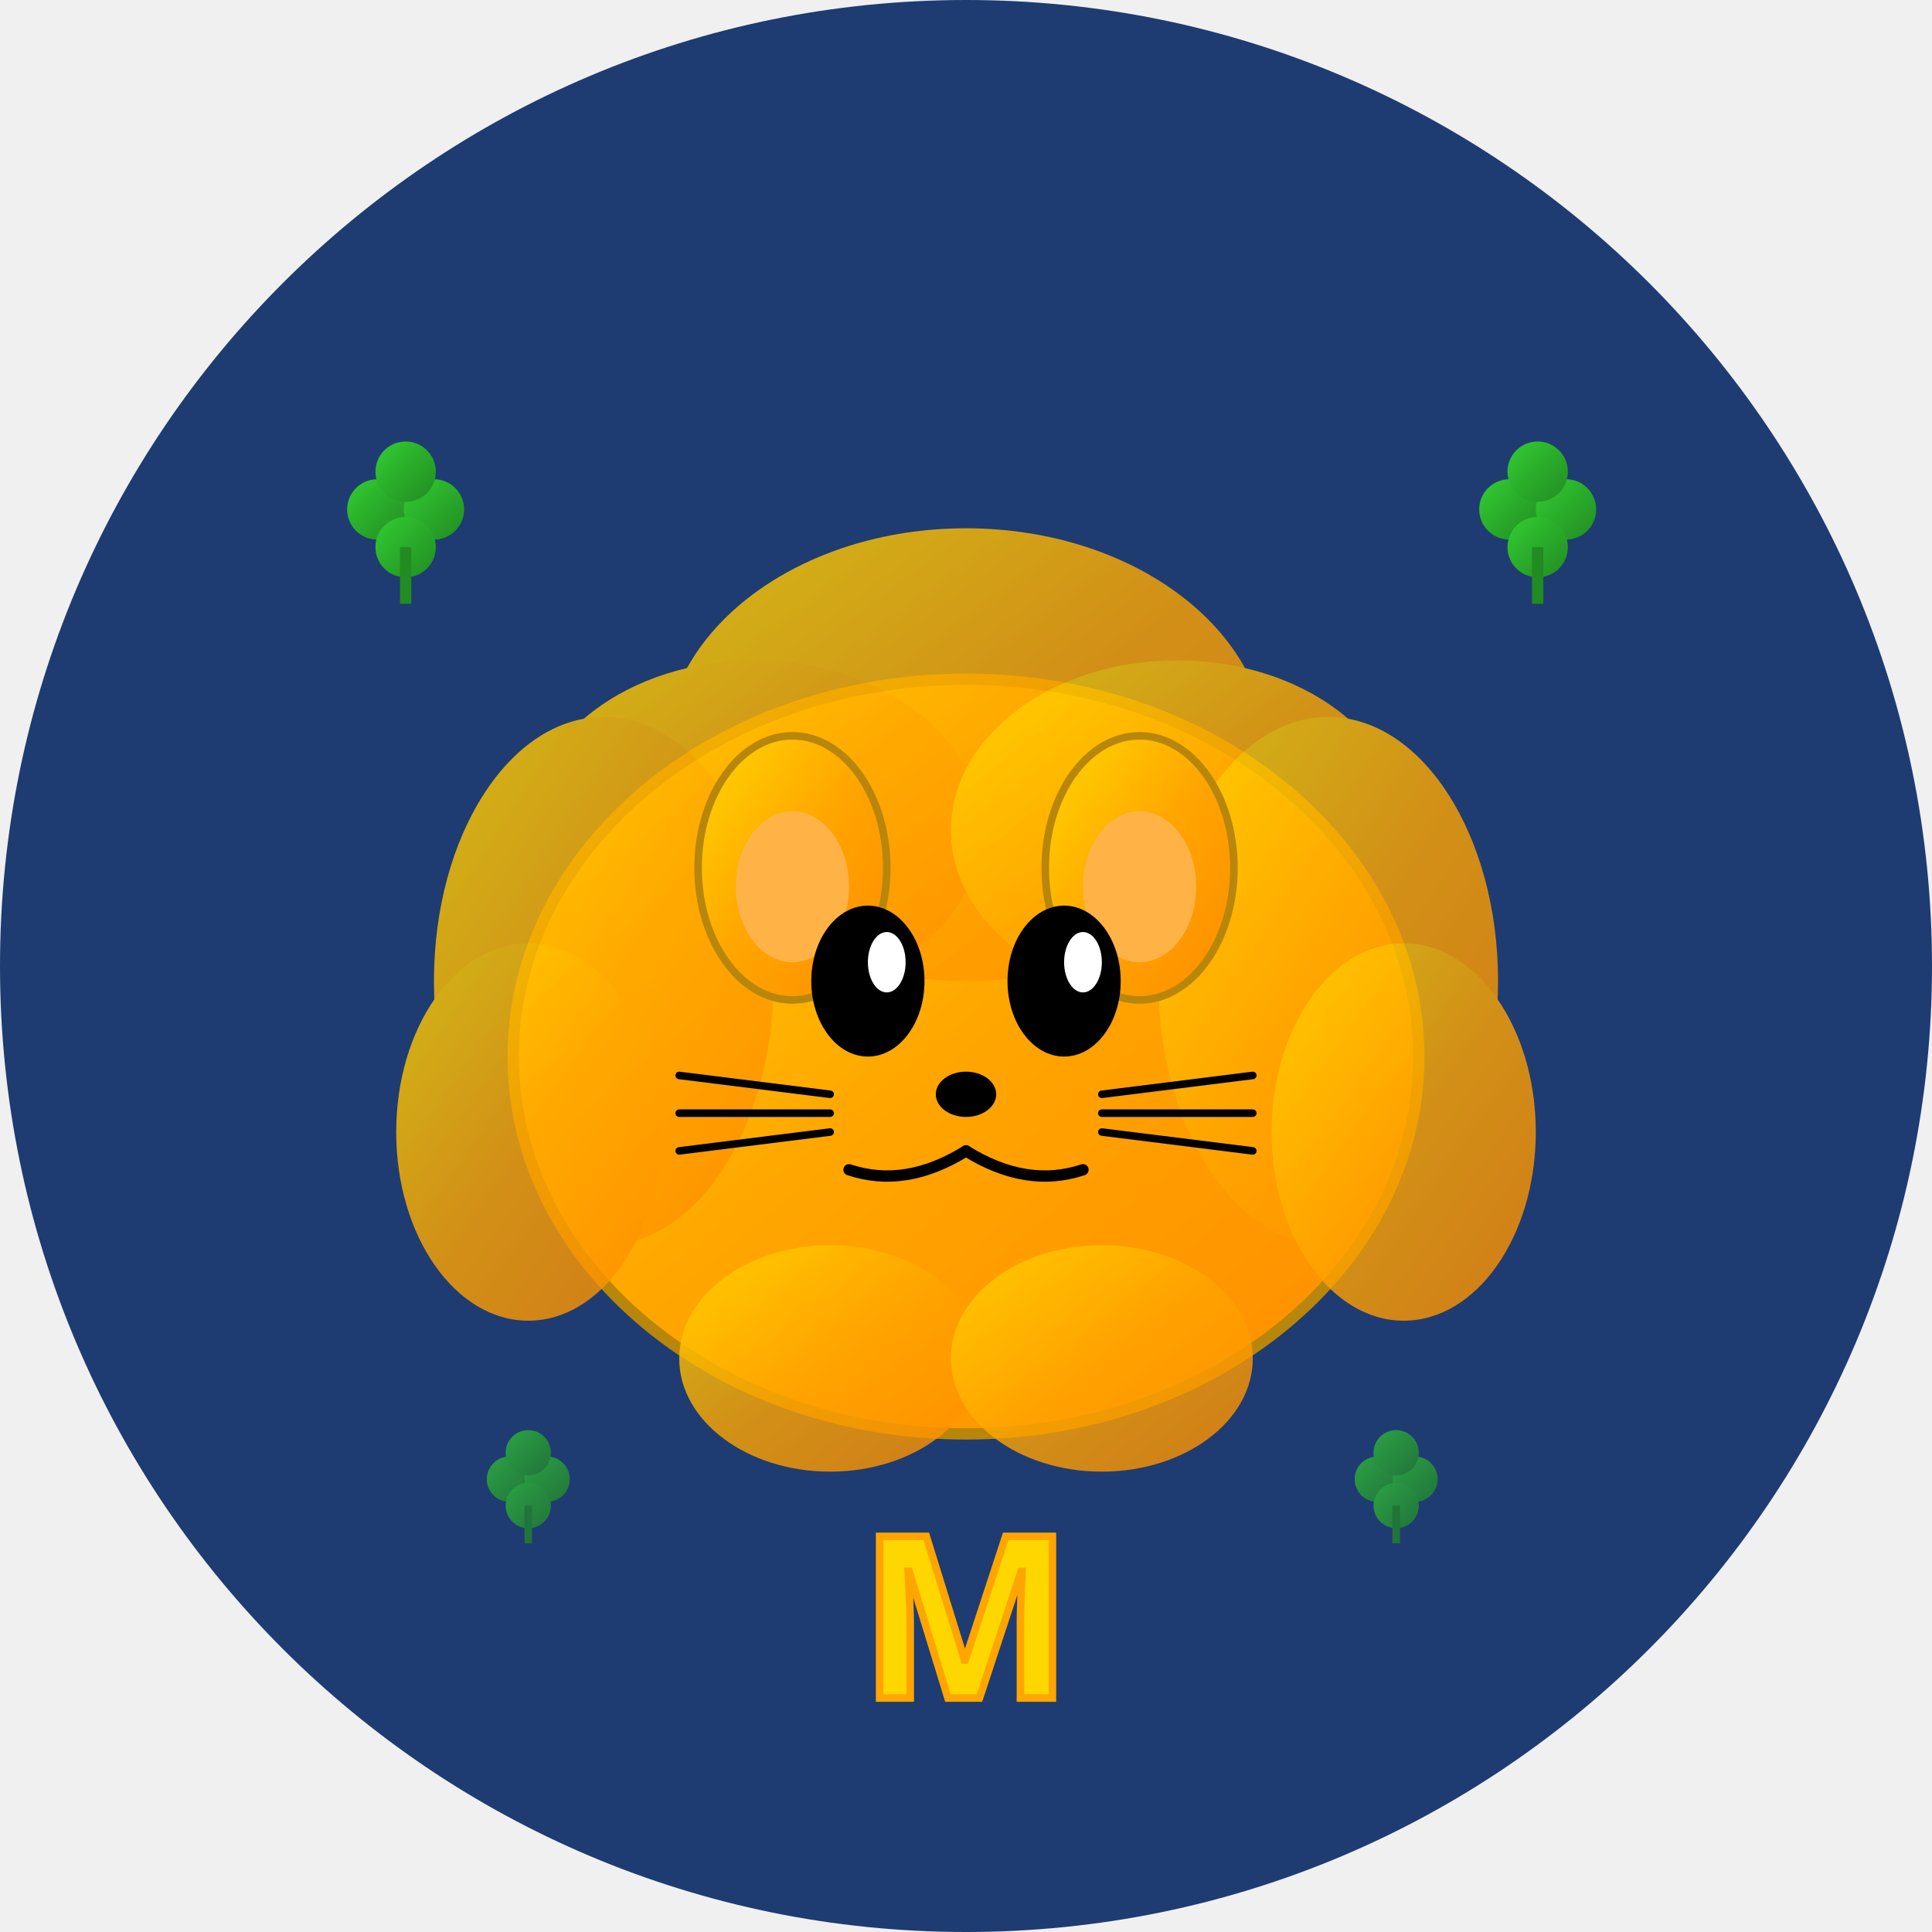
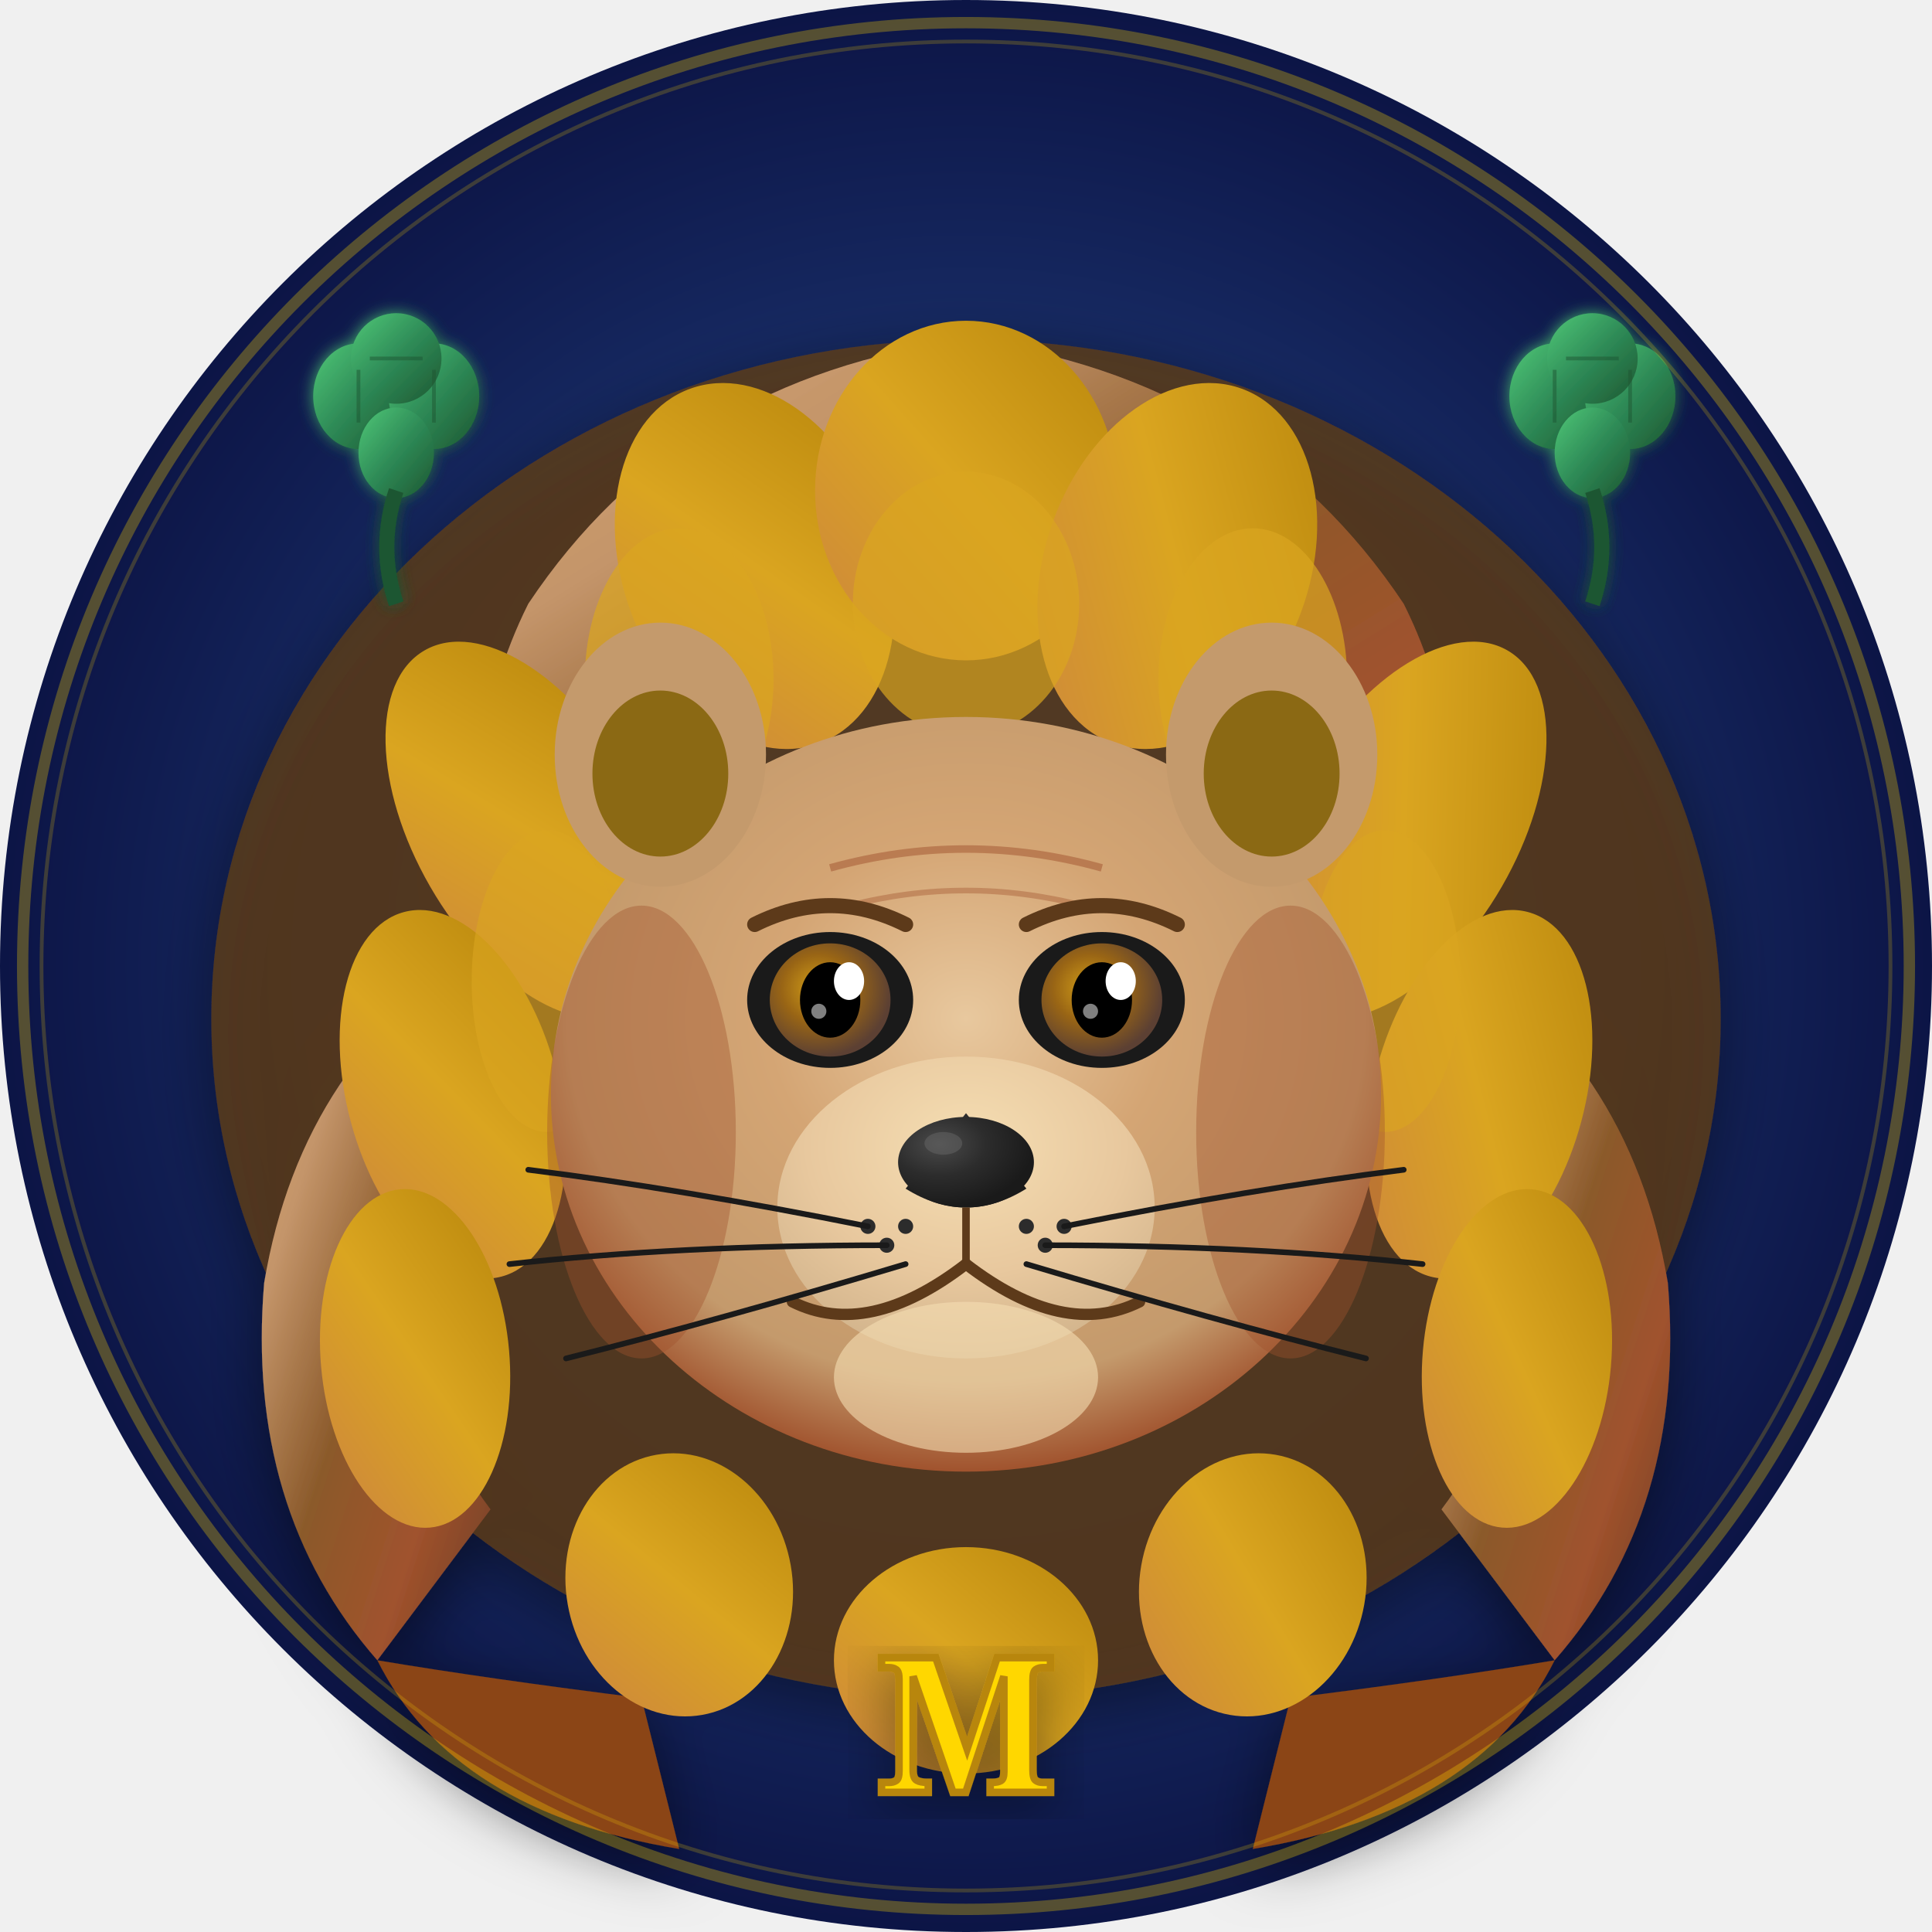
<svg xmlns="http://www.w3.org/2000/svg" viewBox="0 0 512 512" width="512" height="512">
-   <circle cx="256" cy="256" r="256" fill="#1e3c72" />
  <defs>
-     <linearGradient id="lionGradient" x1="0%" y1="0%" x2="100%" y2="100%">
-       <stop offset="0%" style="stop-color:#FFD700;stop-opacity:1" />
-       <stop offset="50%" style="stop-color:#FFA500;stop-opacity:1" />
-       <stop offset="100%" style="stop-color:#FF8C00;stop-opacity:1" />
+     <radialGradient id="bgGradient" cx="50%" cy="50%" r="50%">
+       <stop offset="0%" style="stop-color:#2a5298" />
+       <stop offset="100%" style="stop-color:#0c1445" />
+     </radialGradient>
+     <linearGradient id="maneGradient1" x1="0%" y1="0%" x2="100%" y2="100%">
+       <stop offset="0%" style="stop-color:#D4A574" />
+       <stop offset="25%" style="stop-color:#C4956A" />
+       <stop offset="50%" style="stop-color:#8B5A2B" />
+       <stop offset="75%" style="stop-color:#A0522D" />
+       <stop offset="100%" style="stop-color:#6B3E26" />
    </linearGradient>
-     <linearGradient id="cloverGradient" x1="0%" y1="0%" x2="100%" y2="100%">
-       <stop offset="0%" style="stop-color:#32CD32;stop-opacity:1" />
-       <stop offset="100%" style="stop-color:#228B22;stop-opacity:1" />
+     <linearGradient id="maneGradient2" x1="0%" y1="100%" x2="100%" y2="0%">
+       <stop offset="0%" style="stop-color:#CD853F" />
+       <stop offset="50%" style="stop-color:#DAA520" />
+       <stop offset="100%" style="stop-color:#B8860B" />
    </linearGradient>
+     <radialGradient id="faceGradient" cx="50%" cy="40%" r="60%">
+       <stop offset="0%" style="stop-color:#E8C89E" />
+       <stop offset="40%" style="stop-color:#D4A574" />
+       <stop offset="80%" style="stop-color:#C49A6C" />
+       <stop offset="100%" style="stop-color:#A0522D" />
+     </radialGradient>
+     <radialGradient id="snoutGradient" cx="50%" cy="30%" r="70%">
+       <stop offset="0%" style="stop-color:#F5DEB3" />
+       <stop offset="60%" style="stop-color:#E8C89E" />
+       <stop offset="100%" style="stop-color:#D2B48C" />
+     </radialGradient>
+     <radialGradient id="noseGradient" cx="30%" cy="30%" r="70%">
+       <stop offset="0%" style="stop-color:#4A4A4A" />
+       <stop offset="50%" style="stop-color:#2C2C2C" />
+       <stop offset="100%" style="stop-color:#1A1A1A" />
+     </radialGradient>
+     <radialGradient id="eyeGradient" cx="40%" cy="40%" r="60%">
+       <stop offset="0%" style="stop-color:#D4A017" />
+       <stop offset="50%" style="stop-color:#996515" />
+       <stop offset="100%" style="stop-color:#5C4033" />
+     </radialGradient>
+     <linearGradient id="cloverGrad" x1="0%" y1="0%" x2="100%" y2="100%">
+       <stop offset="0%" style="stop-color:#50C878" />
+       <stop offset="50%" style="stop-color:#2E8B57" />
+       <stop offset="100%" style="stop-color:#1E5631" />
+     </linearGradient>
+     <filter id="shadow" x="-20%" y="-20%" width="140%" height="140%">
+       <feDropShadow dx="0" dy="4" stdDeviation="8" flood-color="#000" flood-opacity="0.5" />
+     </filter>
+     <filter id="glow">
+       <feGaussianBlur stdDeviation="2" result="blur" />
+       <feMerge>
+         <feMergeNode in="blur" />
+         <feMergeNode in="SourceGraphic" />
+       </feMerge>
+     </filter>
  </defs>
-   <ellipse cx="256" cy="280" rx="120" ry="100" fill="url(#lionGradient)" stroke="#B8860B" stroke-width="3" />
-   <g fill="url(#lionGradient)" opacity="0.8">
-     <ellipse cx="256" cy="200" rx="80" ry="60" />
-     <ellipse cx="200" cy="220" rx="60" ry="45" />
-     <ellipse cx="312" cy="220" rx="60" ry="45" />
-     <ellipse cx="160" cy="260" rx="45" ry="70" />
-     <ellipse cx="140" cy="300" rx="35" ry="50" />
-     <ellipse cx="352" cy="260" rx="45" ry="70" />
-     <ellipse cx="372" cy="300" rx="35" ry="50" />
-     <ellipse cx="220" cy="360" rx="40" ry="30" />
-     <ellipse cx="292" cy="360" rx="40" ry="30" />
+   <circle cx="256" cy="256" r="256" fill="url(#bgGradient)" />
+   <g filter="url(#shadow)">
+     <ellipse cx="256" cy="270" rx="200" ry="180" fill="#5D3A1A" opacity="0.8" />
+     <path d="M 256 90 Q 180 100 140 160 Q 120 200 130 250 L 160 220 Q 170 170 200 140 Q 230 120 256 110 Q 282 120 312 140 Q 342 170 352 220 L 382 250 Q 392 200 372 160 Q 332 100 256 90" fill="url(#maneGradient1)" />
+     <path d="M 130 250 Q 80 280 70 340 Q 65 400 100 440 L 130 400 Q 100 360 105 310 Q 110 270 130 250" fill="url(#maneGradient1)" />
+     <path d="M 100 440 Q 120 480 180 490 L 170 450 Q 130 445 100 440" fill="#8B4513" />
+     <path d="M 382 250 Q 432 280 442 340 Q 447 400 412 440 L 382 400 Q 412 360 407 310 Q 402 270 382 250" fill="url(#maneGradient1)" />
+     <path d="M 412 440 Q 392 480 332 490 L 342 450 Q 382 445 412 440" fill="#8B4513" />
  </g>
-   <ellipse cx="210" cy="230" rx="25" ry="35" fill="url(#lionGradient)" stroke="#B8860B" stroke-width="2" />
-   <ellipse cx="302" cy="230" rx="25" ry="35" fill="url(#lionGradient)" stroke="#B8860B" stroke-width="2" />
-   <ellipse cx="210" cy="235" rx="15" ry="20" fill="#FFB347" />
-   <ellipse cx="302" cy="235" rx="15" ry="20" fill="#FFB347" />
-   <ellipse cx="230" cy="260" rx="15" ry="20" fill="#000" />
-   <ellipse cx="282" cy="260" rx="15" ry="20" fill="#000" />
-   <ellipse cx="235" cy="255" rx="5" ry="8" fill="#FFF" />
-   <ellipse cx="287" cy="255" rx="5" ry="8" fill="#FFF" />
-   <ellipse cx="256" cy="290" rx="8" ry="6" fill="#000" />
-   <path d="M 256 305 Q 240 315 225 310" stroke="#000" stroke-width="3" fill="none" stroke-linecap="round" />
-   <path d="M 256 305 Q 272 315 287 310" stroke="#000" stroke-width="3" fill="none" stroke-linecap="round" />
-   <line x1="180" y1="285" x2="220" y2="290" stroke="#000" stroke-width="2" stroke-linecap="round" />
-   <line x1="180" y1="295" x2="220" y2="295" stroke="#000" stroke-width="2" stroke-linecap="round" />
-   <line x1="180" y1="305" x2="220" y2="300" stroke="#000" stroke-width="2" stroke-linecap="round" />
-   <line x1="292" y1="290" x2="332" y2="285" stroke="#000" stroke-width="2" stroke-linecap="round" />
-   <line x1="292" y1="295" x2="332" y2="295" stroke="#000" stroke-width="2" stroke-linecap="round" />
-   <line x1="292" y1="300" x2="332" y2="305" stroke="#000" stroke-width="2" stroke-linecap="round" />
-   <g transform="translate(80, 120)">
-     <g fill="url(#cloverGradient)">
-       <circle cx="20" cy="15" r="8" />
-       <circle cx="35" cy="15" r="8" />
-       <circle cx="27.5" cy="5" r="8" />
-       <circle cx="27.5" cy="25" r="8" />
-       <rect x="26" y="25" width="3" height="15" fill="#228B22" />
+   <g>
+     <ellipse cx="200" cy="150" rx="35" ry="50" fill="url(#maneGradient2)" transform="rotate(-20, 200, 150)" />
+     <ellipse cx="256" cy="130" rx="40" ry="45" fill="url(#maneGradient2)" />
+     <ellipse cx="312" cy="150" rx="35" ry="50" fill="url(#maneGradient2)" transform="rotate(20, 312, 150)" />
+     <ellipse cx="140" cy="220" rx="30" ry="55" fill="url(#maneGradient2)" transform="rotate(-30, 140, 220)" />
+     <ellipse cx="120" cy="290" rx="28" ry="50" fill="url(#maneGradient2)" transform="rotate(-15, 120, 290)" />
+     <ellipse cx="110" cy="360" rx="25" ry="45" fill="url(#maneGradient2)" transform="rotate(-5, 110, 360)" />
+     <ellipse cx="372" cy="220" rx="30" ry="55" fill="url(#maneGradient2)" transform="rotate(30, 372, 220)" />
+     <ellipse cx="392" cy="290" rx="28" ry="50" fill="url(#maneGradient2)" transform="rotate(15, 392, 290)" />
+     <ellipse cx="402" cy="360" rx="25" ry="45" fill="url(#maneGradient2)" transform="rotate(5, 402, 360)" />
+     <ellipse cx="180" cy="420" rx="30" ry="35" fill="url(#maneGradient2)" transform="rotate(-10, 180, 420)" />
+     <ellipse cx="256" cy="440" rx="35" ry="30" fill="url(#maneGradient2)" />
+     <ellipse cx="332" cy="420" rx="30" ry="35" fill="url(#maneGradient2)" transform="rotate(10, 332, 420)" />
+   </g>
+   <g>
+     <ellipse cx="180" cy="180" rx="25" ry="40" fill="#DAA520" opacity="0.7" />
+     <ellipse cx="256" cy="160" rx="30" ry="35" fill="#DAA520" opacity="0.7" />
+     <ellipse cx="332" cy="180" rx="25" ry="40" fill="#DAA520" opacity="0.7" />
+     <ellipse cx="145" cy="260" rx="20" ry="40" fill="#DAA520" opacity="0.6" />
+     <ellipse cx="367" cy="260" rx="20" ry="40" fill="#DAA520" opacity="0.6" />
+   </g>
+   <ellipse cx="256" cy="290" rx="110" ry="100" fill="url(#faceGradient)" />
+   <ellipse cx="170" cy="300" rx="25" ry="60" fill="#A0522D" opacity="0.4" />
+   <ellipse cx="342" cy="300" rx="25" ry="60" fill="#A0522D" opacity="0.4" />
+   <ellipse cx="175" cy="200" rx="28" ry="35" fill="#C49A6C" />
+   <ellipse cx="175" cy="205" rx="18" ry="22" fill="#8B6914" />
+   <ellipse cx="337" cy="200" rx="28" ry="35" fill="#C49A6C" />
+   <ellipse cx="337" cy="205" rx="18" ry="22" fill="#8B6914" />
+   <path d="M 220 230 Q 256 220 292 230" stroke="#A0522D" stroke-width="2" fill="none" opacity="0.5" />
+   <path d="M 225 240 Q 256 232 287 240" stroke="#A0522D" stroke-width="1.5" fill="none" opacity="0.4" />
+   <path d="M 200 245 Q 220 235 240 245" stroke="#5D3A1A" stroke-width="4" fill="none" stroke-linecap="round" />
+   <path d="M 272 245 Q 292 235 312 245" stroke="#5D3A1A" stroke-width="4" fill="none" stroke-linecap="round" />
+   <ellipse cx="220" cy="265" rx="22" ry="18" fill="#1A1A1A" />
+   <ellipse cx="292" cy="265" rx="22" ry="18" fill="#1A1A1A" />
+   <ellipse cx="220" cy="265" rx="16" ry="15" fill="url(#eyeGradient)" />
+   <ellipse cx="292" cy="265" rx="16" ry="15" fill="url(#eyeGradient)" />
+   <ellipse cx="220" cy="265" rx="8" ry="10" fill="#000" />
+   <ellipse cx="292" cy="265" rx="8" ry="10" fill="#000" />
+   <ellipse cx="225" cy="260" rx="4" ry="5" fill="#FFF" />
+   <ellipse cx="297" cy="260" rx="4" ry="5" fill="#FFF" />
+   <ellipse cx="217" cy="268" rx="2" ry="2" fill="#FFF" opacity="0.5" />
+   <ellipse cx="289" cy="268" rx="2" ry="2" fill="#FFF" opacity="0.5" />
+   <ellipse cx="256" cy="320" rx="50" ry="40" fill="url(#snoutGradient)" />
+   <path d="M 256 295 L 240 315 Q 256 325 272 315 Z" fill="url(#noseGradient)" />
+   <ellipse cx="256" cy="308" rx="18" ry="12" fill="url(#noseGradient)" />
+   <ellipse cx="250" cy="303" rx="5" ry="3" fill="#666" opacity="0.5" />
+   <line x1="256" y1="320" x2="256" y2="335" stroke="#5D3A1A" stroke-width="2" />
+   <path d="M 256 335 Q 230 355 210 345" stroke="#5D3A1A" stroke-width="3" fill="none" stroke-linecap="round" />
+   <path d="M 256 335 Q 282 355 302 345" stroke="#5D3A1A" stroke-width="3" fill="none" stroke-linecap="round" />
+   <ellipse cx="256" cy="365" rx="35" ry="20" fill="#F5DEB3" opacity="0.6" />
+   <g fill="#2C2C2C">
+     <circle cx="230" cy="325" r="2" />
+     <circle cx="235" cy="330" r="2" />
+     <circle cx="240" cy="325" r="2" />
+     <circle cx="282" cy="325" r="2" />
+     <circle cx="277" cy="330" r="2" />
+     <circle cx="272" cy="325" r="2" />
+   </g>
+   <g stroke="#1A1A1A" stroke-width="1.5" fill="none" stroke-linecap="round">
+     <path d="M 230 325 Q 180 315 140 310" />
+     <path d="M 235 330 Q 180 330 135 335" />
+     <path d="M 240 335 Q 190 350 150 360" />
+   </g>
+   <g stroke="#1A1A1A" stroke-width="1.5" fill="none" stroke-linecap="round">
+     <path d="M 282 325 Q 332 315 372 310" />
+     <path d="M 277 330 Q 332 330 377 335" />
+     <path d="M 272 335 Q 322 350 362 360" />
+   </g>
+   <g transform="translate(70, 90)" filter="url(#glow)">
+     <g fill="url(#cloverGrad)">
+       <ellipse cx="25" cy="15" rx="12" ry="14" />
+       <ellipse cx="45" cy="15" rx="12" ry="14" />
+       <ellipse cx="35" cy="5" rx="12" ry="12" />
+       <ellipse cx="35" cy="30" rx="10" ry="12" />
+       <path d="M 35 40 Q 30 55 35 70" stroke="#1E5631" stroke-width="4" fill="none" />
+     </g>
+     <g stroke="#1E5631" stroke-width="1" opacity="0.5">
+       <line x1="25" y1="8" x2="25" y2="22" />
+       <line x1="45" y1="8" x2="45" y2="22" />
+       <line x1="28" y1="5" x2="42" y2="5" />
    </g>
  </g>
-   <g transform="translate(380, 120)">
-     <g fill="url(#cloverGradient)">
-       <circle cx="20" cy="15" r="8" />
-       <circle cx="35" cy="15" r="8" />
-       <circle cx="27.5" cy="5" r="8" />
-       <circle cx="27.5" cy="25" r="8" />
-       <rect x="26" y="25" width="3" height="15" fill="#228B22" />
+   <g transform="translate(387, 90)" filter="url(#glow)">
+     <g fill="url(#cloverGrad)">
+       <ellipse cx="25" cy="15" rx="12" ry="14" />
+       <ellipse cx="45" cy="15" rx="12" ry="14" />
+       <ellipse cx="35" cy="5" rx="12" ry="12" />
+       <ellipse cx="35" cy="30" rx="10" ry="12" />
+       <path d="M 35 40 Q 40 55 35 70" stroke="#1E5631" stroke-width="4" fill="none" />
+     </g>
+     <g stroke="#1E5631" stroke-width="1" opacity="0.5">
+       <line x1="25" y1="8" x2="25" y2="22" />
+       <line x1="45" y1="8" x2="45" y2="22" />
+       <line x1="28" y1="5" x2="42" y2="5" />
    </g>
  </g>
-   <g transform="translate(120, 380)">
-     <g fill="url(#cloverGradient)" opacity="0.7">
-       <circle cx="15" cy="12" r="6" />
-       <circle cx="25" cy="12" r="6" />
-       <circle cx="20" cy="5" r="6" />
-       <circle cx="20" cy="19" r="6" />
-       <rect x="19" y="19" width="2" height="10" fill="#228B22" />
-     </g>
-   </g>
-   <g transform="translate(350, 380)">
-     <g fill="url(#cloverGradient)" opacity="0.7">
-       <circle cx="15" cy="12" r="6" />
-       <circle cx="25" cy="12" r="6" />
-       <circle cx="20" cy="5" r="6" />
-       <circle cx="20" cy="19" r="6" />
-       <rect x="19" y="19" width="2" height="10" fill="#228B22" />
-     </g>
-   </g>
-   <text x="256" y="450" font-family="Arial Black, sans-serif" font-size="60" font-weight="bold" text-anchor="middle" fill="#FFD700" stroke="#FFA500" stroke-width="2">M</text>
+   <text x="256" y="475" font-family="Georgia, serif" font-size="50" font-weight="bold" text-anchor="middle" fill="#FFD700" stroke="#B8860B" stroke-width="2" filter="url(#shadow)">M</text>
+   <circle cx="256" cy="256" r="250" fill="none" stroke="#FFD700" stroke-width="3" opacity="0.3" />
+   <circle cx="256" cy="256" r="245" fill="none" stroke="#FFD700" stroke-width="1" opacity="0.2" />
</svg>
